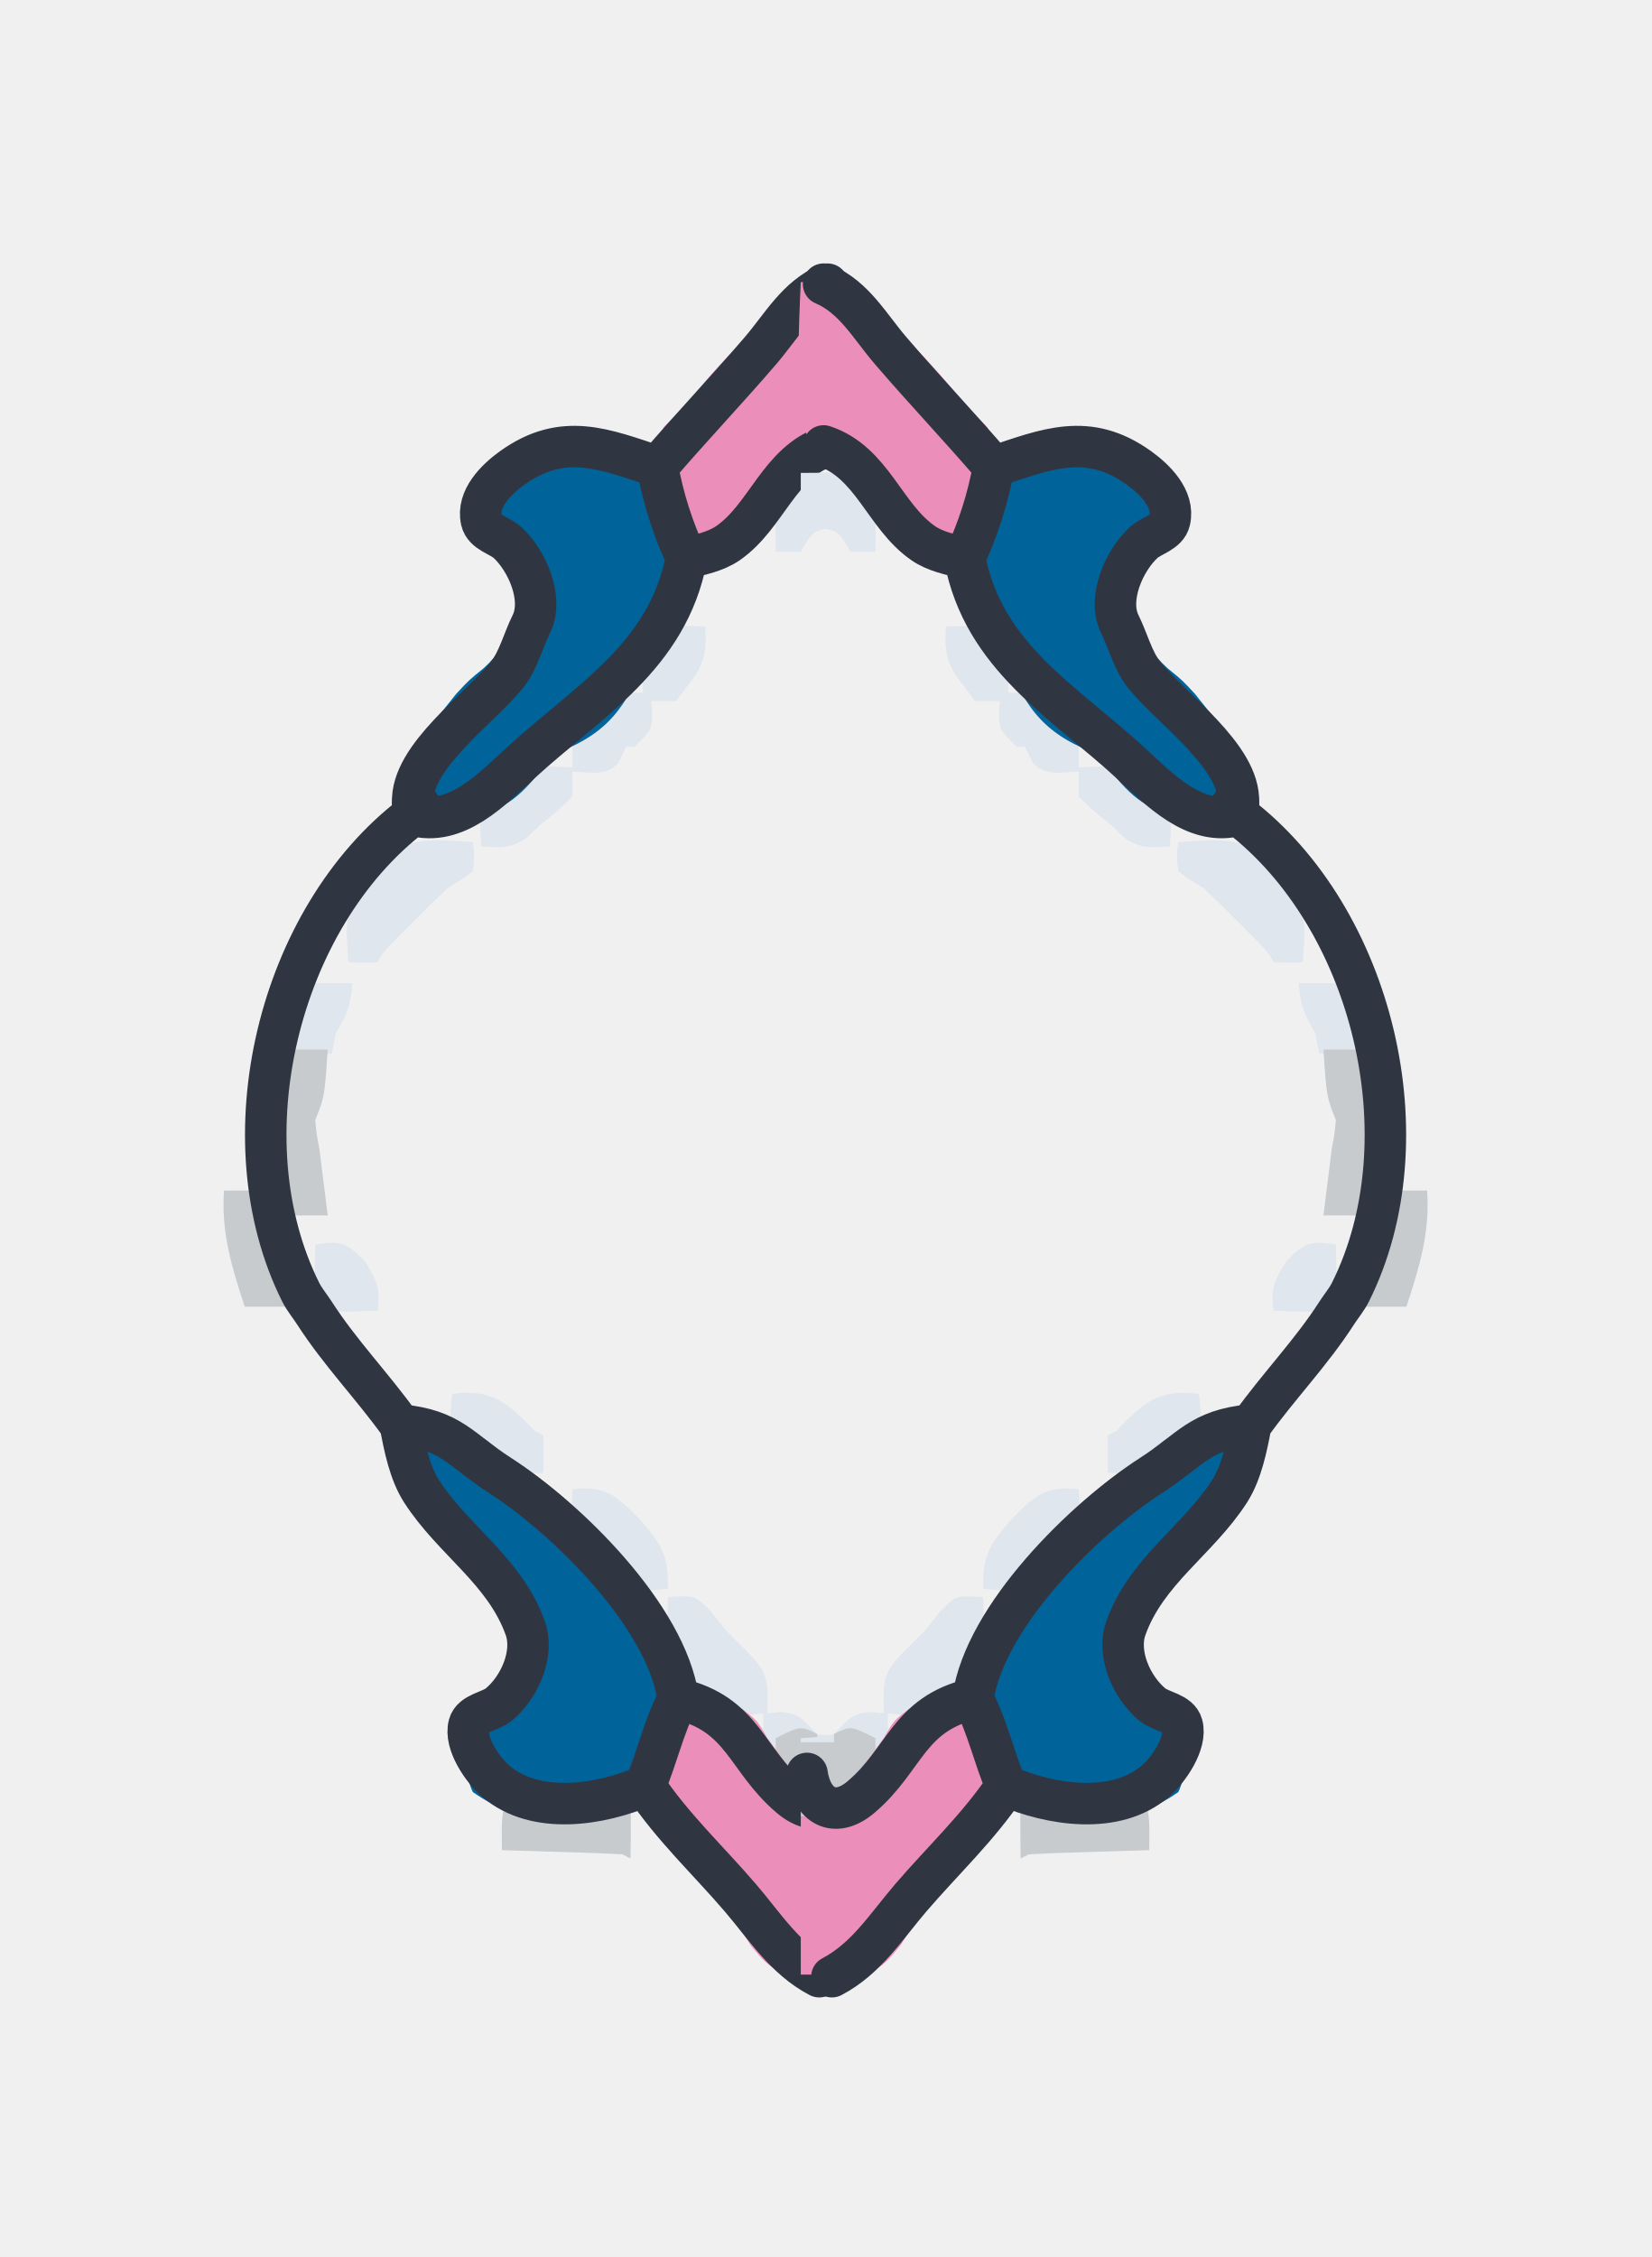
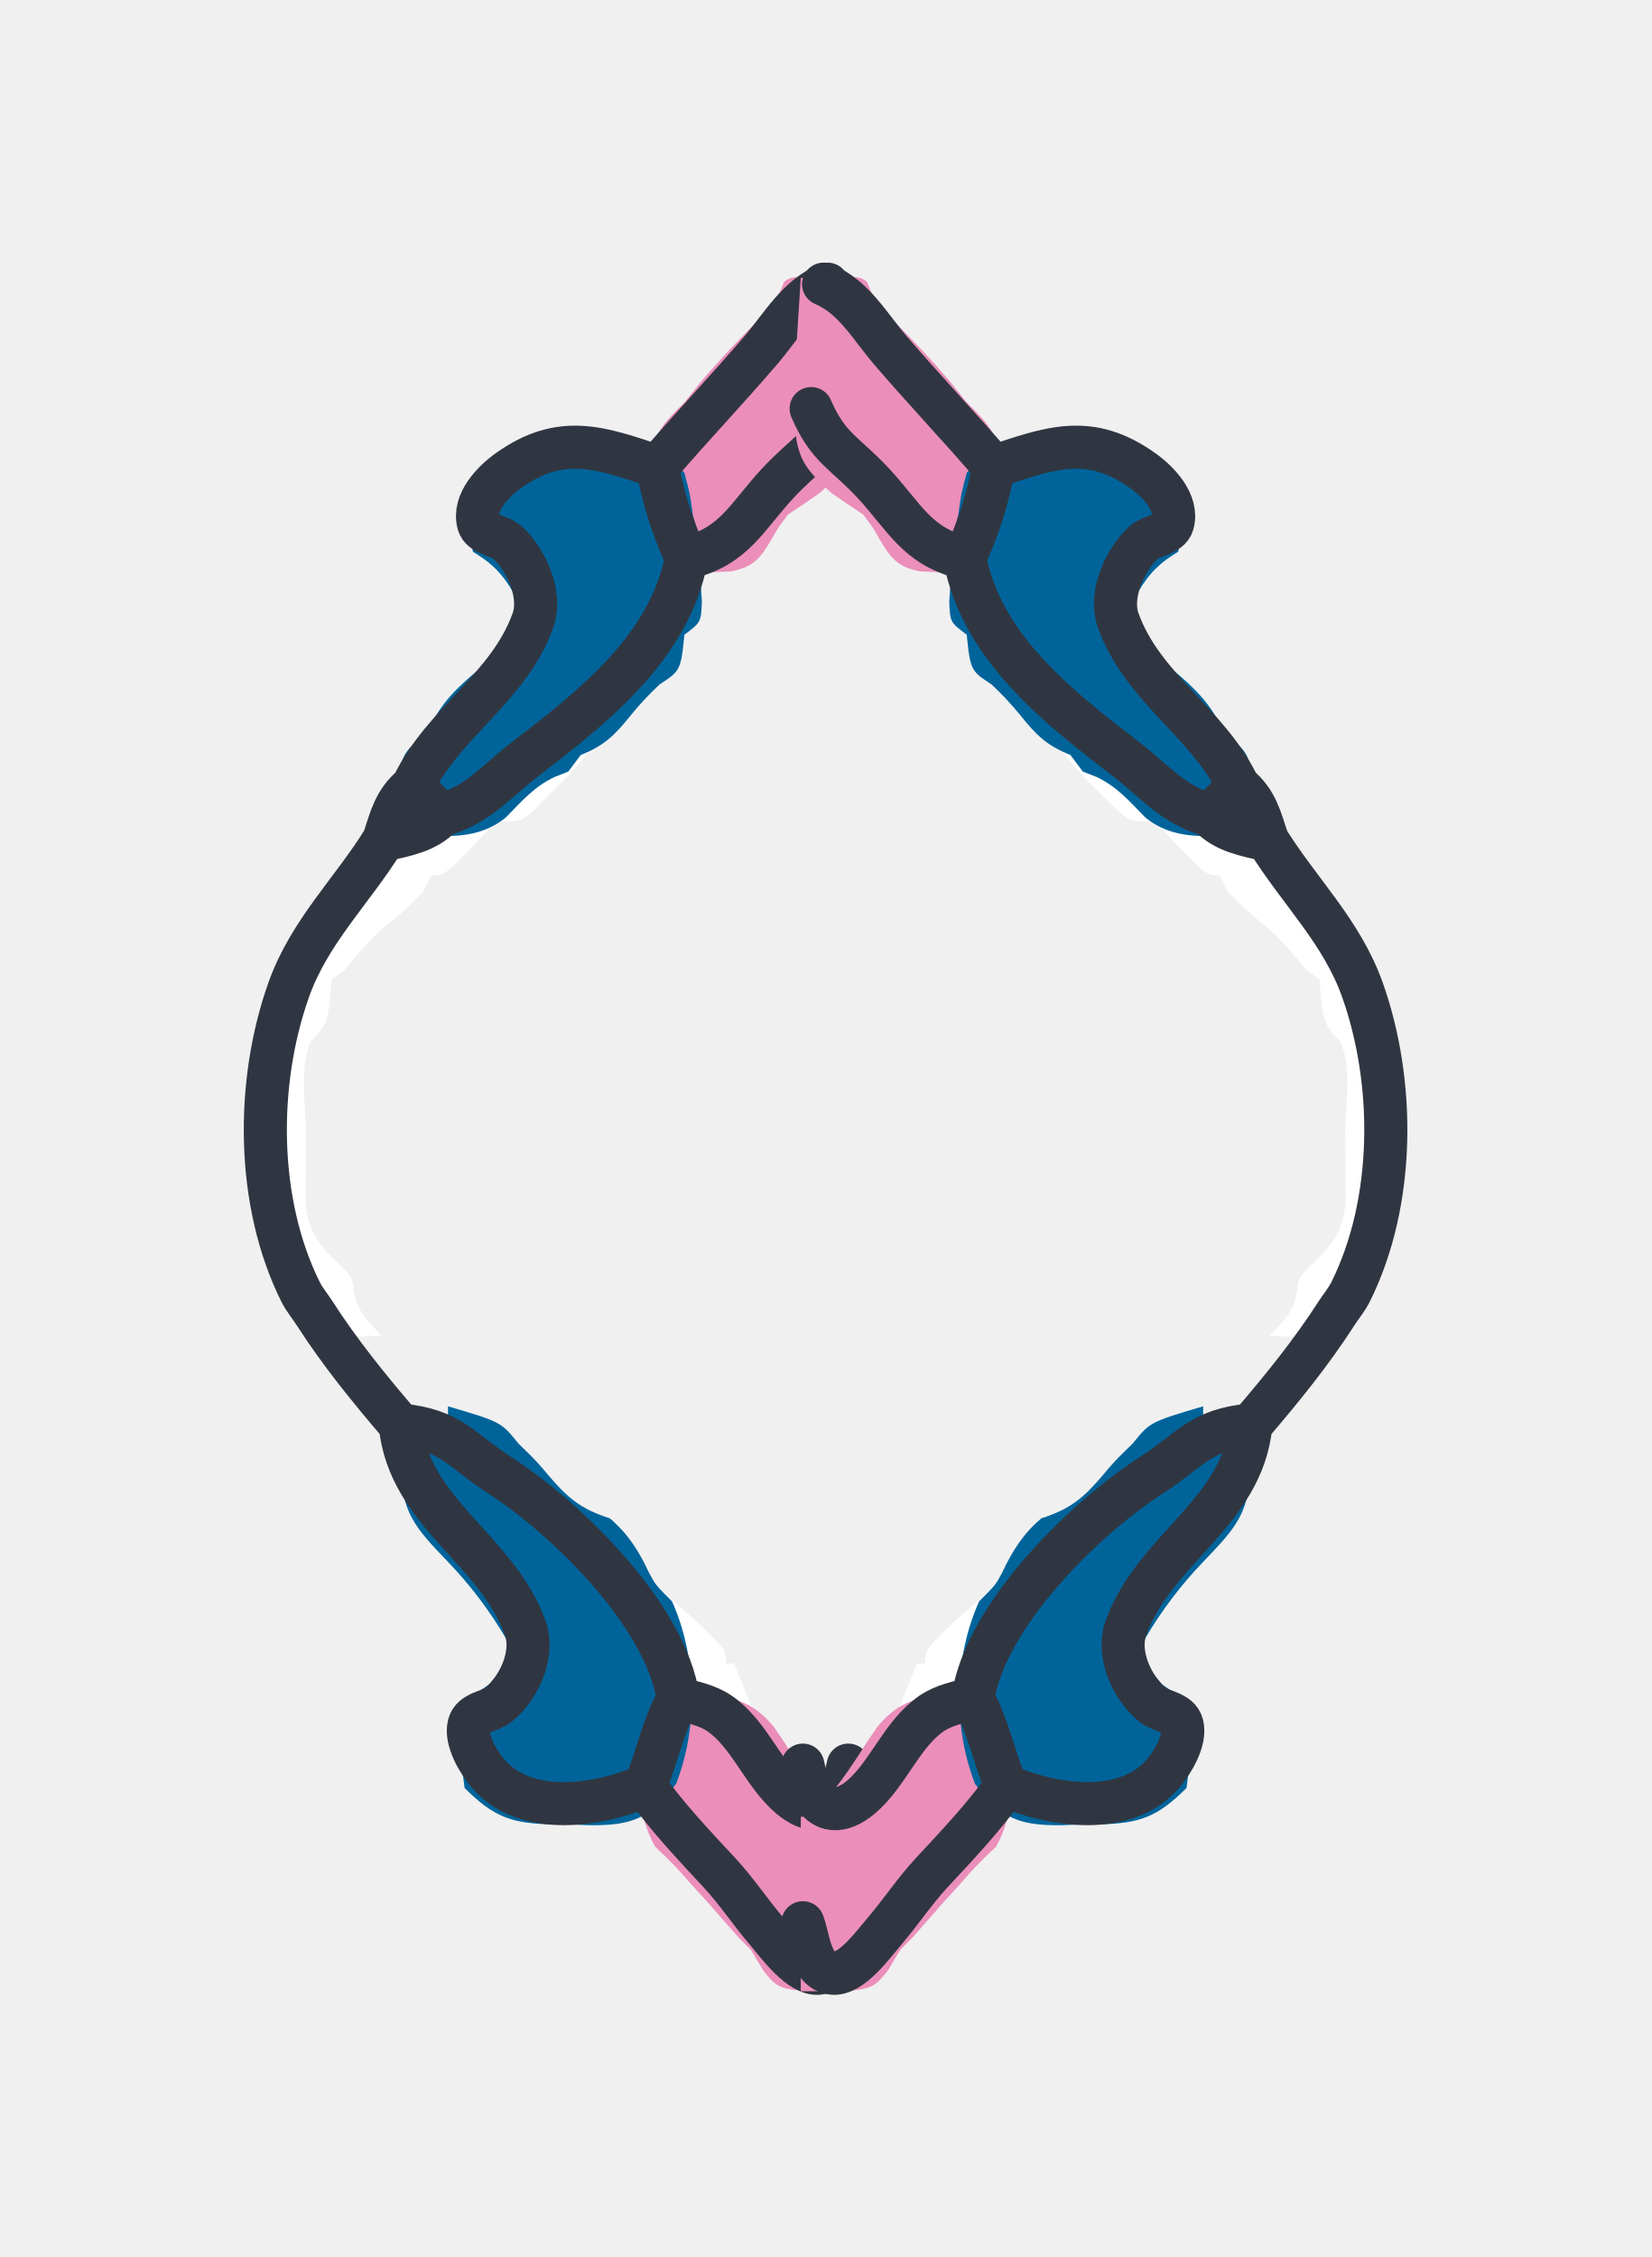
<svg xmlns="http://www.w3.org/2000/svg" data-asset="ayah-marker" data-mushaf="qalon" data-slot="13.2353 23.1618 46.3235 54.0441" data-source-box="564 1051 631 1142" data-source-file="qalon.pdf" data-source-page="300" data-source-url="https://dn760102.eu.archive.org/0/items/quran-qalon/%D9%85%D8%B5%D8%AD%D9%81%20%D9%82%D8%A7%D9%84%D9%88%D9%86.pdf" data-symmetry="2" data-variant="color" viewBox="0 0 73.162 100">
  <defs>
    <g id="q" transform="scale(.1838)">
-       <g fill="none" class="slot">
-         <path d="M193.12 120.88q2.48.03 5.01.04l3.87.08c-1.31 1.66-2.63 3.3-4 5l7 1v298c-23 0-23 0-27-5q-1.96-1.5-4-3-1.68-4.95-3-10h-2q-1.5-2.46-3-5a69 69 0 0 0-7.5-7c-6.22-4.98-8.93-9.86-12.5-17-3.84-4.91-8.37-6.51-14-9l-1-3-5-3a66 66 0 0 1-7.12-7.69C117 353 117 353 114 351v-2l-4.19-.69c-6.08-1.66-8.06-4.06-11.81-8.87-2.11-2.58-4.38-4.38-7-6.44a236 236 0 0 1-5-5l-2.69-2.69C79 321 79 321 78.75 317.81c-1.2-6.13-5.44-9.5-9.75-13.81-2.38-6.02-2.31-12.06-2.31-18.44v-3.31q-.02-3.42 0-6.87 0-5.25-.05-10.5v-6.7q-.03-1.56-.03-3.17c.03-5.64.39-8.02 3.39-13.01h2l.19-5.75c.48-5.91.48-5.91 3.06-8.69L78 226a73 73 0 0 0 7-7.5c3.55-4.44 7.56-8 12-11.5q1.47-1.5 3-3c12-12 12-12 15.88-12.31 4.9-.81 5.48-1.68 8.12-5.69a262 262 0 0 1 5-5l2.5-2.62C134 176 134 176 139 173a69 69 0 0 0 7-7.5 58 58 0 0 1 11-10.5l.44-3.94c.68-4.9 1.56-5.43 5.56-8.06a76 76 0 0 0 7-7.5 80 80 0 0 1 7-7.5l2.69-2.69c4.72-4.72 6.56-4.53 13.43-4.43" />
+       <g fill="none" class="slot" data-part="slot">
+         <path d="M205 127v292c-17 0-17 0-21-5l-4-3q-1.68-4.95-3-10h-2l-3-5a68 68 0 0 0-7.5-7c-6.21-4.97-8.93-9.86-12.5-17-3.85-4.92-8.37-6.51-14-9l-1-3-5-3a66 66 0 0 1-7.12-7.69C123 347 123 347 120 345v-2l-4.19-.69c-6.07-1.65-8.06-4.07-11.81-8.87-2.12-2.58-4.37-4.39-7-6.44a295 295 0 0 1-5-5l-2.69-2.69C85 315 85 315 84.75 311.81 83.54 305.67 79.3 302.3 75 298c-3.13-8.4-2.33-17.29-2.31-26.12l-.05-5.27v-5.06l-.01-4.61C73 253 73 253 76 248h2l.19-5.75c.49-5.9.49-5.9 3.06-8.69L84 232a74 74 0 0 0 7-7.5c3.55-4.43 7.56-7.99 12-11.5l3-3c12-12 12-12 15.88-12.31 4.89-.82 5.47-1.68 8.12-5.69q2.47-2.53 5-5l2.5-2.62C140 182 140 182 145 179a68 68 0 0 0 7-7.5 59 59 0 0 1 11-10.5l.44-3.94c.68-4.89 1.56-5.43 5.56-8.06a74 74 0 0 0 7-7.5 83 83 0 0 1 7-7.5l2.69-2.69C190 127 190 127 205 127" />
      </g>
-       <g fill="#dfe6ed" class="c1">
-         <path d="m196.56 113.94 8.44.06v13l-4.32.19C196 128 196 128 193 133h-6l-.06-8.94-.04-5.02c.17-7.06 3.32-5.15 9.66-5.1m-32.94 36.94 3.6.05 2.78.07c.43 6.13-.16 9.18-4 14-1 1.31-1.97 2.63-3 4h-6l.25 3.25C157 176 157 176 153 180h-2l-2 4c-3.19 3.19-6.69 2.12-11 2v6c-3.62 3.56-3.62 3.56-8 7l-3 2.94c-3.85 2.65-6.42 2.46-11 2.06a294 294 0 0 1-.31-6.69q-.1-1.86-.17-3.75c.63-4.61 1.65-5.96 5.48-8.56 4.2-.49 4.2-.49 8.81-.31l4.64.13 3.55.18v-12h6v-6h11l-.07-3-.05-3.88q-.05-1.9-.07-3.87c.37-6.13 3.53-5.47 8.81-5.37M114 203c.38 3.25.38 3.25 0 7-2.48 1.93-2.48 1.93-6 4a303 303 0 0 0-8.31 8.12l-2.21 2.21c-5.34 5.39-5.34 5.39-6.48 7.67h-7c-.83-10.06-1.07-15.95 7-23l2.94-3.5c6.34-3.91 12.8-2.97 20.06-2.5m-42 34h13c-.51 5.16-1.22 7.37-4 12l-1 5H70l-.12-6.25-.08-3.52C70 241 70 241 72 237m4 63c6.15-.97 7.51-.49 12 4.06 2.88 4.74 3.8 6.59 3 11.94q-3.18.08-6.38.12l-3.58.08C78 316 78 316 76 314c-.2-3.26-.2-3.26-.12-7.12l.05-3.89zm33 36c10.01-1.29 13.44 2.32 20 9l2 1v9c-16.08 1.22-16.08 1.22-22-6-.64-4.42-.47-8.57 0-13m29 23c7.78-.97 10.64 1.55 16 7 5.29 5.98 7.27 8.9 7 17-11.79 1.1-11.79 1.1-16.56-3.25L142 376l-4-4c-.39-3.23-.39-3.23-.25-6.75l.11-3.55zm23 26c6.58-.43 6.58-.43 10.38 3.44L175 393q2.41 2.46 4.88 4.88c5.59 5.59 5.23 7.33 5.12 15.12l3.19-.31c4.81.39 5.49 1.99 8.81 5.31 4.31.81 4.31.81 8 1v10a80 80 0 0 1-21-2v-14l-5.38.62c-8.1.08-11.87-4.55-16.62-10.62-1.62-3.24-1.09-6.54-1.06-10.12l.02-4.45z" />
+       <g fill="#fff" class="c1" data-part="c1">
+         <path d="M131 174h17l-2.75 3.19q-2.72 3.16-5.31 6.43c-2.16 2.65-4.5 5-6.94 7.38l-2.69 2.69C126 198 126 198 120 198c-2.56 2.19-2.56 2.19-5 5-7.81 8-7.81 8-11 8l-2 4a89 89 0 0 1-10 9 73 73 0 0 0-7.12 7.69C83 234 83 234 80 236l-.44 4.81C79 245.98 78.54 247.46 75 251c-2.99 5.98-1.23 15.68-1.25 22.25l-.06 5.75-.02 5.52-.03 5.07c.58 7.09 3.24 10.68 8.36 15.41 3 3 3 3 3.31 6.25.9 4.92 3.28 7.2 6.69 10.75q-3.84.2-7.69.31l-4.32.18c-4.77-.59-6.11-1.73-8.99-5.49-1.42-4.26-1.09-8.21-1.06-12.69l.02-5.26L70 295h-6c-1.79-4.63-2.26-8.5-2.27-13.45v-4.26l.02-4.41-.02-4.45v-4.25l.01-3.88C62 257 62 257 64 253h2l-.12-5.62c0-6.1.71-10.26 4.12-15.38h5l-.25-3.5c.53-9.63 6.47-15.35 13-21.75l2.34-2.39c4.63-4.6 8.85-7.72 14.91-10.36l1-1q4-.06 8 0v-5a32.5 32.5 0 0 1 16-12zm21 203c2 0 2 0 4.12 2.56 3.3 3.95 6.99 7.09 10.88 10.44 8 7.64 8 7.64 8 11h2l1.94 4.88C181 411 181 411 182 413c-9 1.12-15.55 1.59-22.31-5.06-6.34-7.07-8.08-12.93-7.88-22.38l.08-4.87z" />
      </g>
-       <g fill="#c7cbce" class="c2">
-         <path d="M65 253h14c-.75 11.38-.75 11.38-3 17 .31 3.29.31 3.29 1 7l1.06 8.44.54 4.31.4 3.25h-9l1 3q.1 4.84.06 9.69l-.02 5.26L71 315H59c-3.13-9.53-5.71-17.92-5-28h9l-.03-2.69-.09-12.06-.06-4.23-.02-4.07-.03-3.74C63 257 63 257 65 253m132 165v2h8v18c-13.5.25-13.5.25-18-2v-17c6-3 6-3 10-1m-68.59 15.87h3.94l4.15.01 4.16-.01h7.58C151 434 151 434 152 435q.11 3.28.07 6.57l-.03 3.62L152 448l-2-1a458 458 0 0 0-10.48-.44l-4.14-.12-4.17-.13L121 446c-.14-12.12-.14-12.12 7.41-12.13" />
+       <g fill="#eb8eba" class="c2" data-part="c2">
+         <path d="M197.56 66.94A443 443 0 0 1 205 67c2.78 42.26 2.78 42.26-7.25 51.75A285 285 0 0 1 190 124c-2.35 3.09-2.35 3.09-4 6-2.68 4.61-4.42 6.7-9.74 7.73-10.95.55-10.95.55-16.2-4.54-2.92-5.93-3.25-9.94-3.31-16.56l-.08-5.09c.49-6.75 3.71-10.03 8.33-14.54q2-2.48 4-5a234 234 0 0 1 14-15c4-4 4-4 6-9 1.99-1.99 5.95-1.08 8.56-1.06m-32.5 342.11c9.37-.34 15.09-.4 21.38 7.07q2.38 3.37 4.56 6.88c1.98 3 3.91 5.89 6.18 8.68C199 434 199 434 200 437l5 1v42c-17 0-17 0-21-5l-3-5-3-3-7-8-4.5-4.94-2.28-2.6a109 109 0 0 0-6.28-6.28c-4.64-8.19-4.01-16.97-2.94-26.18l3-4c3-5 3-5 7.06-5.95" />
      </g>
-       <g fill="#eb8eba" class="c3">
-         <path d="M198.06 67.94 205 68c.29 5.79.47 11.58.62 17.38l.26 4.95c.23 11.68-1.7 16.56-10.88 23.67q-2.04 2.97-4 6l-7 7-3 5c-7.55 1.43-15.5 2.03-21.63-2.94-2.27-8.37-3.34-18.13.63-26.06a262 262 0 0 1 5-5q2.51-2.98 5-6a115 115 0 0 1 14.76-14.72c2.51-2.55 3.77-5.04 5.24-8.28 1.93-1.93 5.5-1.08 8.06-1.06M179 412c3.62 2.81 3.62 2.81 6 7q2.04 2.83 4.12 5.62l1.95 2.73q2 2.73 4.11 5.36C197 435 197 435 198 437l7 1v38c-18.2 0-18.2 0-24-7a596 596 0 0 1-5-8 355 355 0 0 0-8-8c-10.28-11.33-13.58-17.53-12-33 2.98-11.09 13.33-9.62 23-8" />
+       <g fill="#00649b" class="c3" data-part="c3">
+         <path d="M140.69 104.62h3.05c9.89.13 14.91 1.57 21.26 9.38 1.38 5.19 1.38 5.19 2 10l1 4q.5 5.54.81 11.06l.4 5.97C169 150 169 150 165 153l-.43 3.94c-.68 4.9-1.57 5.43-5.57 8.06a75 75 0 0 0-7 7.5c-3.75 4.69-6.33 7.24-12 9.5l-3 4-3.19 1.25c-5.01 2.31-7.95 5.83-11.81 9.75-6.59 5.5-14.82 4.8-23 4-3.08-3.08-2.41-6.03-2.5-10.31l-.15-4.56c.82-5.19 2.48-6.16 6.65-9.13l1.57-3.56c3.16-5.75 7.46-9.2 12.44-13.41 3.21-3.25 4.48-5.77 5.99-10.03l2-5c-3.17-5.72-5.34-8.6-11-12-.63-4.34-.63-4.34-.56-9.5v-5.16C114 114 114 114 118 111h2v-2c7.16-3.75 12.64-4.5 20.69-4.38M108 339c12.82 3.8 12.82 3.8 17 9l2.25 2.19a62 62 0 0 1 4.79 5.24c4.69 5.55 7.9 8.33 14.96 10.57 4.38 3.7 6.99 7.85 9.44 13.06C158 382 158 382 162 386c6.05 13.45 6.34 30.23 1 44-6.31 8.34-10.48 10.07-20.87 9.99l-4.32-.18-4.35-.02c-9.98-.2-14.29-1.62-21.46-8.79-.6-4.59-.6-4.59-.62-9.94l-.11-5.34c.87-5.63 2.11-6.64 6.73-9.72 5.18-6.28 5.18-6.28 4-11a99 99 0 0 0-14-18.5c-7.94-8.28-11.56-12.08-11.25-23.88l.11-5.46L97 343h11z" />
      </g>
-       <g fill="#00649b" class="c4">
-         <path d="M139.56 105.56H145c9.13.8 13.75 3.92 19 11.44 3.15 11.91 4.79 27.23-2 38q-3.3 3.89-6.84 7.58C153 165 153 165 150.44 169.25c-3.41 5.24-7.69 8.5-13.38 11.07-3.54 1.94-5.52 4.11-8.12 7.18-5.92 6.95-10.09 8.88-19.26 8.68l-4.92-.08-3.76-.1c-.68-10.17-.94-16.91 6-25l2.94-3.69c3.06-3.31 3.06-3.31 6.68-6.25 3.75-3.4 5.34-6.47 7.38-11.06l2-3c-.17-7.24-4.45-11.84-10-16-.57-3.62-.57-3.62-.56-7.88l-.07-4.24c1-6.21 4.13-7.95 9.28-11.17 5.23-2.06 9.3-2.21 14.91-2.15m-31.31 240.06 4.02-.14c4.61.64 5.72 2.08 8.73 5.52l5 3c4.15 2.49 6.83 4.46 10 8l2.56 2.5A98 98 0 0 1 145 372q3.71 3.8 7.56 7.44c8.06 8.46 11 17.45 10.94 29.06l.03 5.9c-.91 9.62-4.39 15.25-11.53 21.6-4.37 2.19-10.21 1.31-15.06 1.38l-3.65.11c-7.77.07-12.73-.87-19.29-5.49-1.71-3.42-1.3-7.05-1.37-10.81l-.15-4.83c.61-5.09 1.64-6.21 5.52-9.36 5.78-7.33 5.78-7.33 7-11-5.39-10.12-12.71-17.85-20.86-25.81-4.59-4.71-4.38-7.84-4.33-14.31l.02-4.95c.28-6.43 2.49-5.16 8.42-5.31" />
-       </g>
-       <g fill="none" stroke="#303641" stroke-linecap="round" stroke-linejoin="round" class="line">
-         <g stroke-width="10">
-           <path d="M158.5 112.5a89 89 0 0 0 7 22m-7-22c-12.87-4.29-22.75-8.46-35 .29-3.79 2.71-8.65 7.43-7.43 12.71.66 2.87 4.37 3.53 6.29 5.29 4.66 4.27 8.8 13.53 5.71 19.71-1.88 3.77-3.12 8.7-5.71 12-6.47 8.23-23.39 19.81-22.86 31m59-81c8.12-9.48 16.75-18.54 24.86-28 5.09-5.94 8.76-12.84 16.14-16m-103 275c-6.66-9.32-14.53-17.38-20.71-27-1.07-1.66-2.41-3.24-3.29-5-18.41-36.82-5.47-90.26 27-115m-3 147c1 5.23 2.22 11.46 5.14 16 7.63 11.86 20.05 19.13 25 33 2.22 6.22-1.46 14.37-6.43 18.43-2.04 1.67-6.36 2-7.14 4.86-1.21 4.44 3.33 10.91 6.43 13.57 9.67 8.28 25.24 5.75 36 1.14m-59-87c12.36 1.18 14.44 5.99 24 12.14 16.14 10.38 40.16 33.96 43 53.86m0 0c15.72 3.74 16.24 14.61 27 23.71 6.31 5.34 11.88 2.16 13-5.71m-40-18c-3.5 6.67-5.05 14.13-8 21m-56-234v-1m0 1c10.47 2.99 19.18-6.33 26.14-12.71 16.2-14.86 35.33-25.51 39.86-49.29m34-27c-11.77 3.92-14.59 16.91-24 23.43-2.91 2.01-6.63 2.77-10 3.57m-10 296c6.59 9.89 15.29 18.01 23 27 5.92 6.91 10.71 14.66 19 19m-98-281v-2" />
-           <path d="M99.5 195.5c2.37 0 2.37-2 0-2" />
+       <g fill="none" stroke="#303641" stroke-linecap="round" stroke-linejoin="round" class="line" data-part="line">
+         <g stroke-width="10.39">
+           <path d="M106.5 196.5c-3.76 4.01-8.77 4.76-14 6m14-6c8.85-2.53 13.08-8.11 20-13.43 16.41-12.62 34.88-26.95 39-48.57m-59 62-7-7m59-77a89 89 0 0 0 7 22m-7-22c-13.68-4.56-23.15-8.18-36 1-3.66 2.61-8.53 7.64-7.14 12.71.74 2.73 5.09 2.82 7 4.58 4.5 4.12 8.33 12.58 6.14 18.71-5.86 16.41-21.7 24.67-29 40m59-77c8.12-9.48 16.75-18.54 24.86-28 5.09-5.94 8.76-12.84 16.14-16m-44 362c2.94-6.85 4.28-14.49 8-21m-8 21c-11.3 4.84-28.8 7.57-37.86-3-2.28-2.67-5.5-8-4.57-11.71.78-3.1 5-3.1 7.14-4.86 4.97-4.06 8.65-12.21 6.43-18.43-6.83-19.13-28.13-27.85-30.14-49m59 87c5.45 7.63 11.64 14.15 18 21 4.1 4.42 7.39 9.45 11.29 14 2.57 3.01 8.13 10.8 12.71 10.14 5.27-.75 5.54-8.3 7-12.14m-108-120c12.36 1.18 14.44 5.99 24 12.14 16.14 10.38 40.16 33.96 43 53.86m-67-66c-7.47-8.71-14.56-17.43-20.71-27-1.07-1.66-2.41-3.24-3.29-5-10.83-21.65-10.87-50.56-2.86-73 5-13.98 15.25-23.71 22.86-36m71 207c3.37.8 7.09 1.56 10 3.57 7.23 5.01 10.42 14.58 17 20.14 4.5 3.81 9.2 4.17 12.14-1.71.97-1.93 1.36-3.9 1.86-6m-39-291c11.55-2.75 14.42-9.84 22-18 6.89-7.42 10.91-8.46 15-18m-103 91c-4.4 3.67-5.24 7.73-7 13" />
        </g>
      </g>
    </g>
  </defs>
  <use href="#q" />
  <use href="#q" transform="matrix(-1 0 0 1 73.162 0)" />
</svg>
